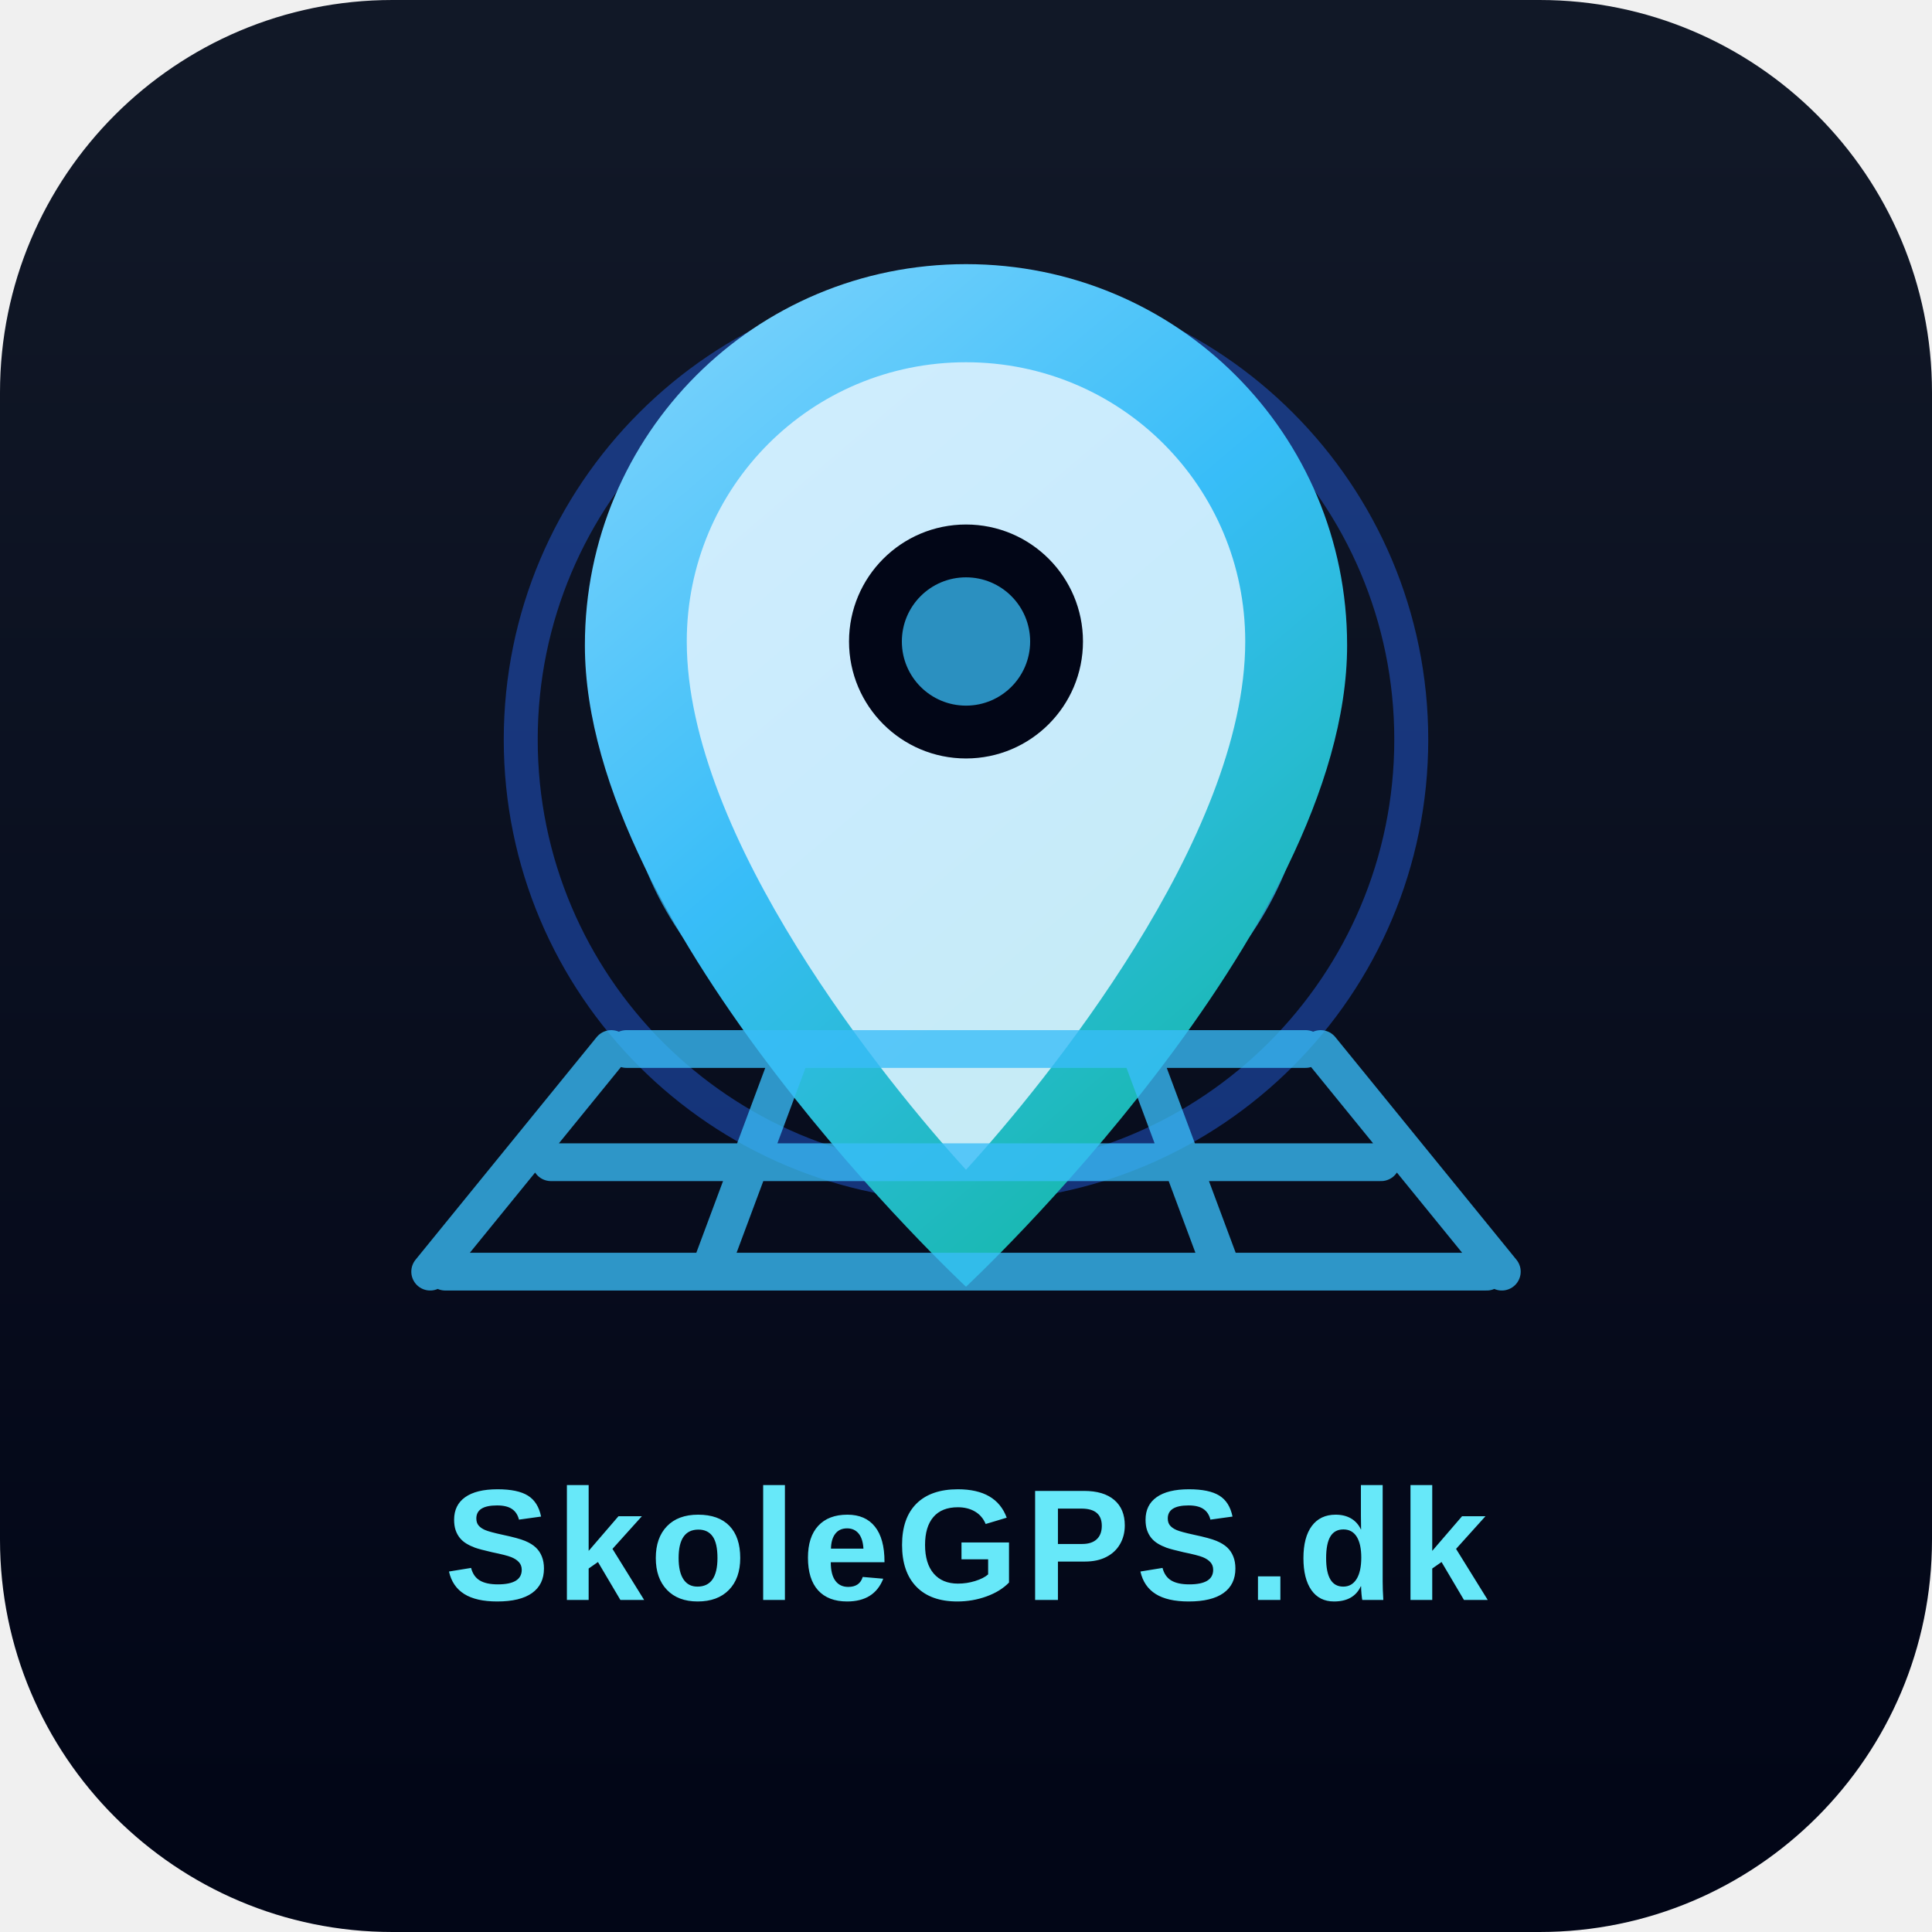
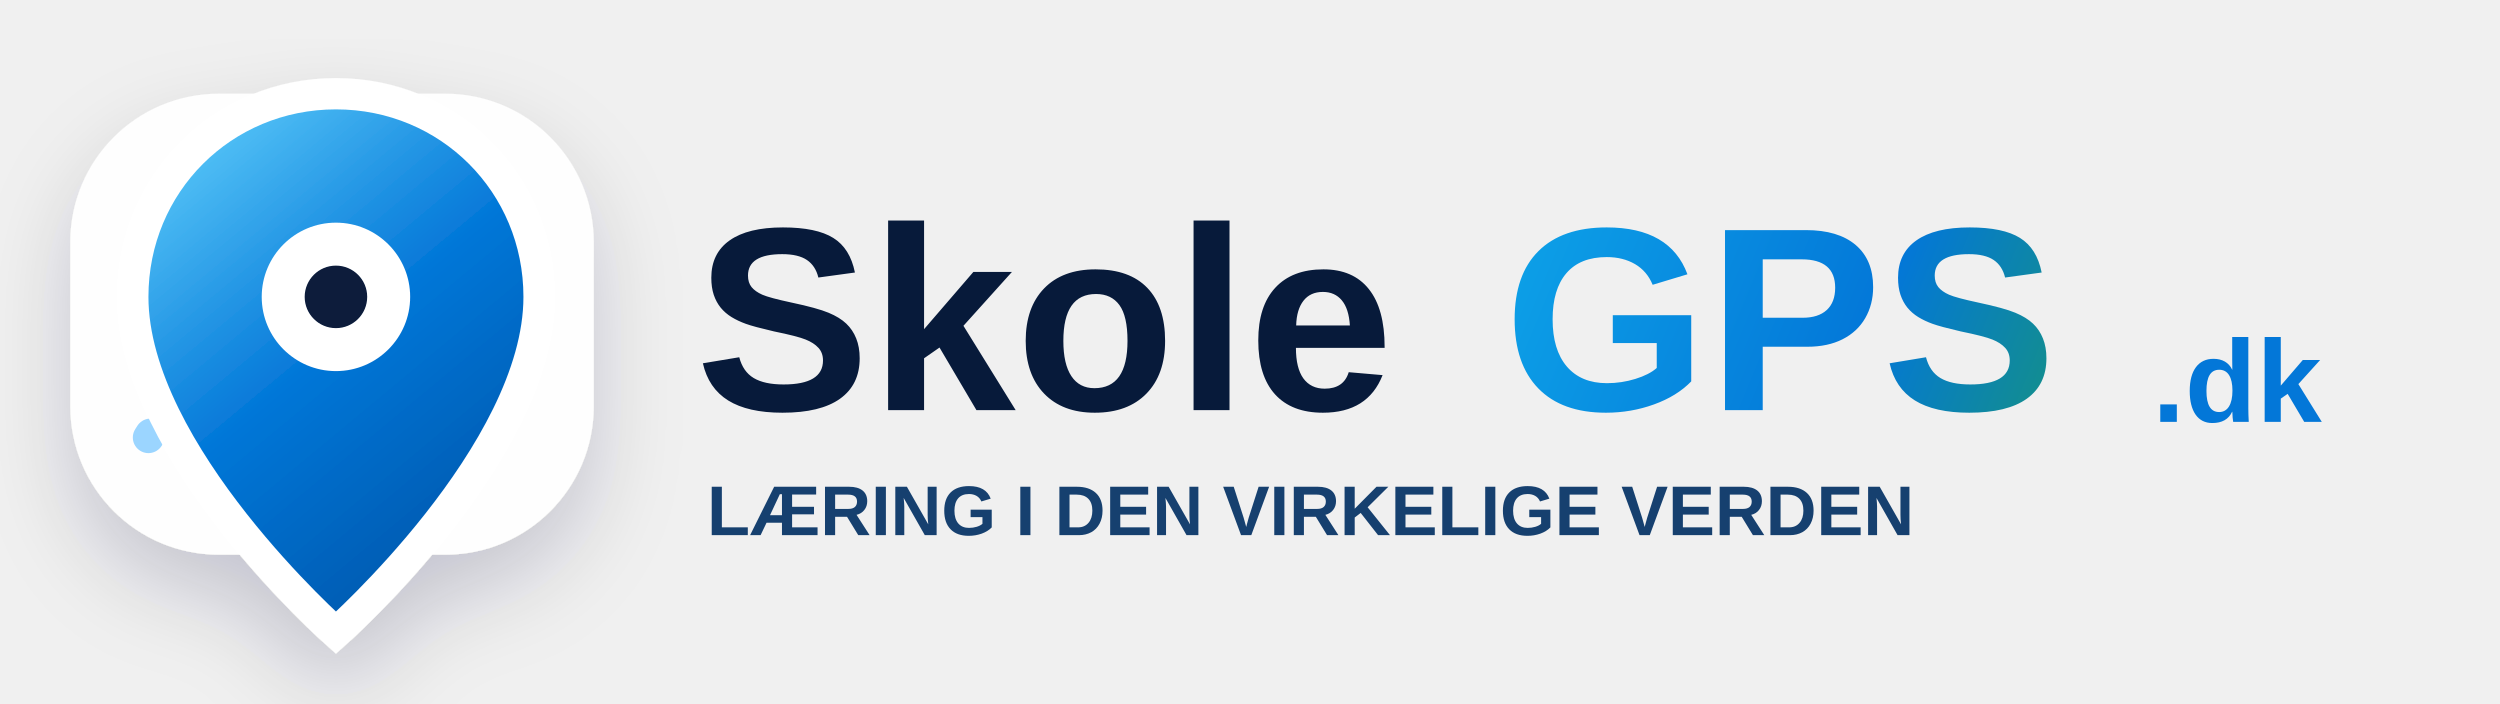
- <svg xmlns="http://www.w3.org/2000/svg" viewBox="0 0 512 512" role="img" aria-labelledby="title desc">
+ <svg xmlns="http://www.w3.org/2000/svg" viewBox="0 0 640 180" role="img" aria-labelledby="title desc">
  <defs>
-     <linearGradient id="pin" x1="166" y1="84" x2="346" y2="296" gradientUnits="userSpaceOnUse">
-       <stop offset="0" stop-color="#7dd3fc" />
-       <stop offset="0.48" stop-color="#38bdf8" />
-       <stop offset="1" stop-color="#14b8a6" />
+     <linearGradient id="pin" x1="38" y1="24" x2="136" y2="142" gradientUnits="userSpaceOnUse">
+       <stop offset="0" stop-color="#69d7ff" />
+       <stop offset="0.52" stop-color="#0377d8" />
+       <stop offset="1" stop-color="#0054a8" />
    </linearGradient>
-     <linearGradient id="ink" x1="256" y1="32" x2="256" y2="480" gradientUnits="userSpaceOnUse">
-       <stop offset="0" stop-color="#111827" />
-       <stop offset="1" stop-color="#020617" />
+     <linearGradient id="gps" x1="382" y1="48" x2="566" y2="124" gradientUnits="userSpaceOnUse">
+       <stop offset="0" stop-color="#0ea5e9" />
+       <stop offset="0.52" stop-color="#0377d8" />
+       <stop offset="1" stop-color="#22a447" />
    </linearGradient>
+     <filter id="softShadow" x="-20%" y="-20%" width="140%" height="150%" color-interpolation-filters="sRGB">
+       <feDropShadow dx="0" dy="10" stdDeviation="11" flood-color="#071a3a" flood-opacity="0.18" />
+     </filter>
  </defs>
-   <rect width="512" height="512" rx="104" fill="url(#ink)" />
-   <circle cx="256" cy="196" r="118" fill="none" stroke="#2563eb" stroke-width="9" opacity="0.45" />
-   <circle cx="256" cy="196" r="88" fill="none" stroke="#38bdf8" stroke-width="7" opacity="0.7" />
-   <path d="M256 70c-56 0-101 45-101 101 0 76 101 170 101 170s101-94 101-170c0-56-45-101-101-101Z" fill="url(#pin)" />
-   <path d="M256 96c-41 0-74 33-74 74 0 52 53 117 74 140 21-23 74-88 74-140 0-41-33-74-74-74Z" fill="#e0f2fe" opacity="0.86" />
-   <circle cx="256" cy="170" r="31" fill="#020617" />
-   <circle cx="256" cy="170" r="17" fill="#38bdf8" opacity="0.75" />
-   <path d="M118 337h276M146 308h220M166 278h180M162 278l-48 59M350 278l48 59M210 278l-22 59M302 278l22 59" fill="none" stroke="#38bdf8" stroke-width="10" stroke-linecap="round" opacity="0.78" />
-   <text x="256" y="424" text-anchor="middle" font-family="Arial, Helvetica, sans-serif" font-size="42" font-weight="800" letter-spacing="1.5" fill="#67e8f9">SkoleGPS.dk</text>
+   <g filter="url(#softShadow)">
+     <rect x="18" y="24" width="134" height="118" rx="38" fill="#ffffff" opacity="0.96" />
+     <path d="M38 112c21-34 55-39 85-17" fill="none" stroke="#9bd5ff" stroke-width="8" stroke-linecap="round" stroke-dasharray="1 15" />
+     <path d="M78 118 121 72m0 0-4 34m4-34-34 5" fill="none" stroke="#22a447" stroke-width="11" stroke-linecap="round" stroke-linejoin="round" />
+     <path d="M86 24c-29 0-52 23-52 52 0 40 52 86 52 86s52-46 52-86c0-29-23-52-52-52Z" fill="url(#pin)" stroke="#ffffff" stroke-width="8" />
+     <circle cx="86" cy="76" r="19" fill="#ffffff" />
+     <circle cx="86" cy="76" r="8" fill="#071a3a" />
+   </g>
+   <g font-family="Arial, Helvetica, sans-serif" font-weight="900">
+     <text x="178" y="105" font-size="67" letter-spacing="0" fill="#071a3a">Skole</text>
+     <text x="385" y="105" font-size="67" letter-spacing="0" fill="url(#gps)">GPS</text>
+     <text x="551" y="108" font-size="30" letter-spacing="0" fill="#0377d8">.dk</text>
+     <text x="181" y="137" font-size="18" font-weight="800" letter-spacing="0" fill="#16406f">LÆRING I DEN VIRKELIGE VERDEN</text>
+   </g>
</svg>
